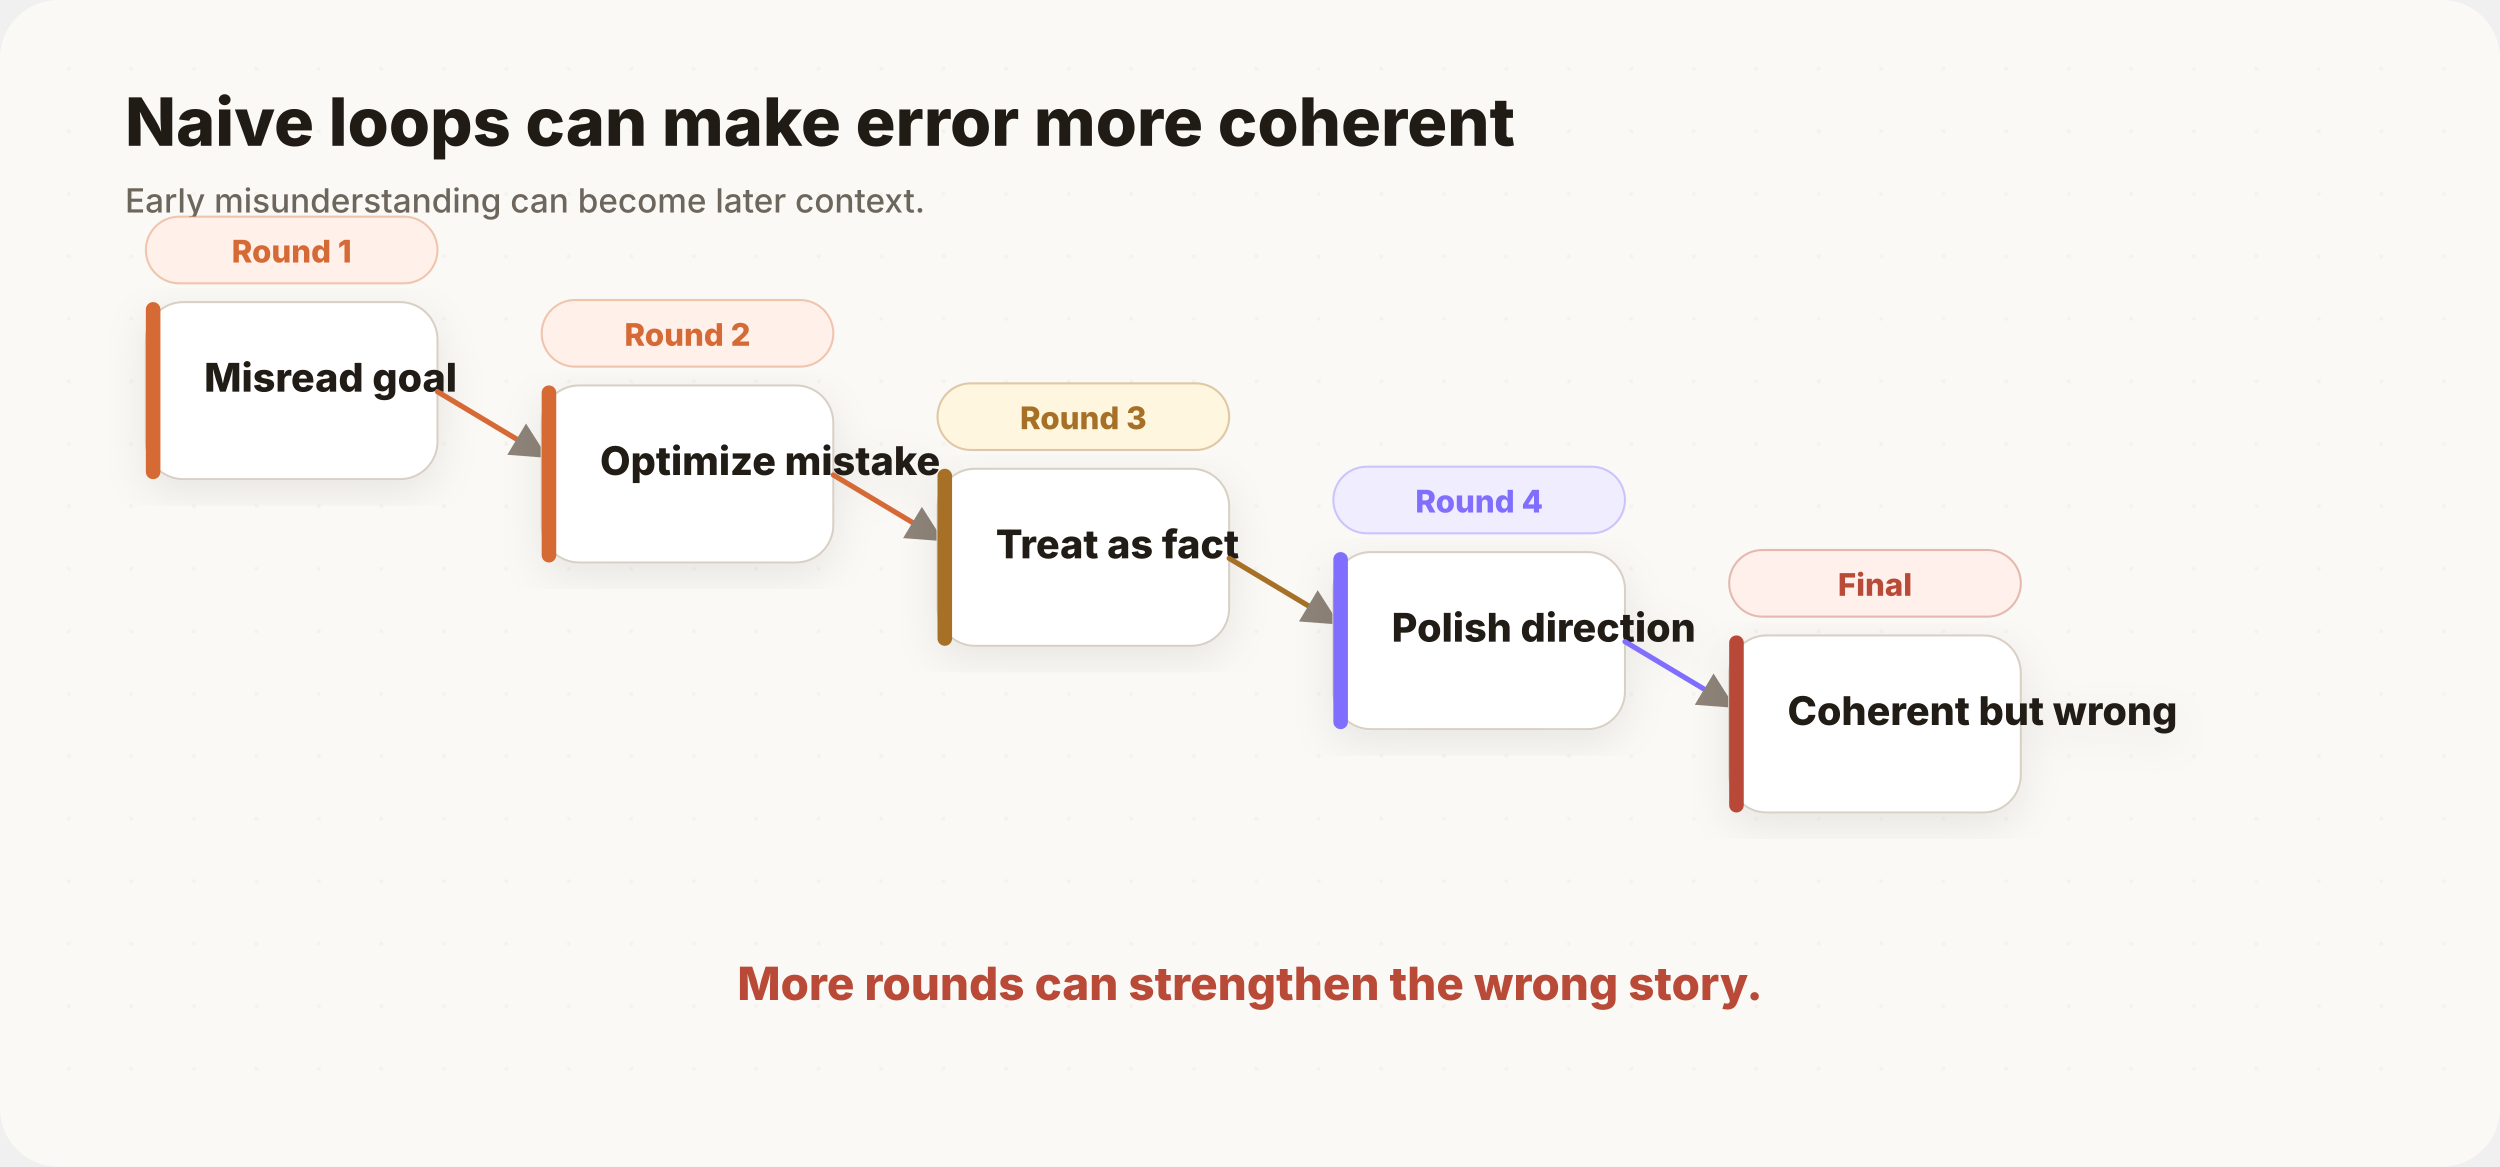
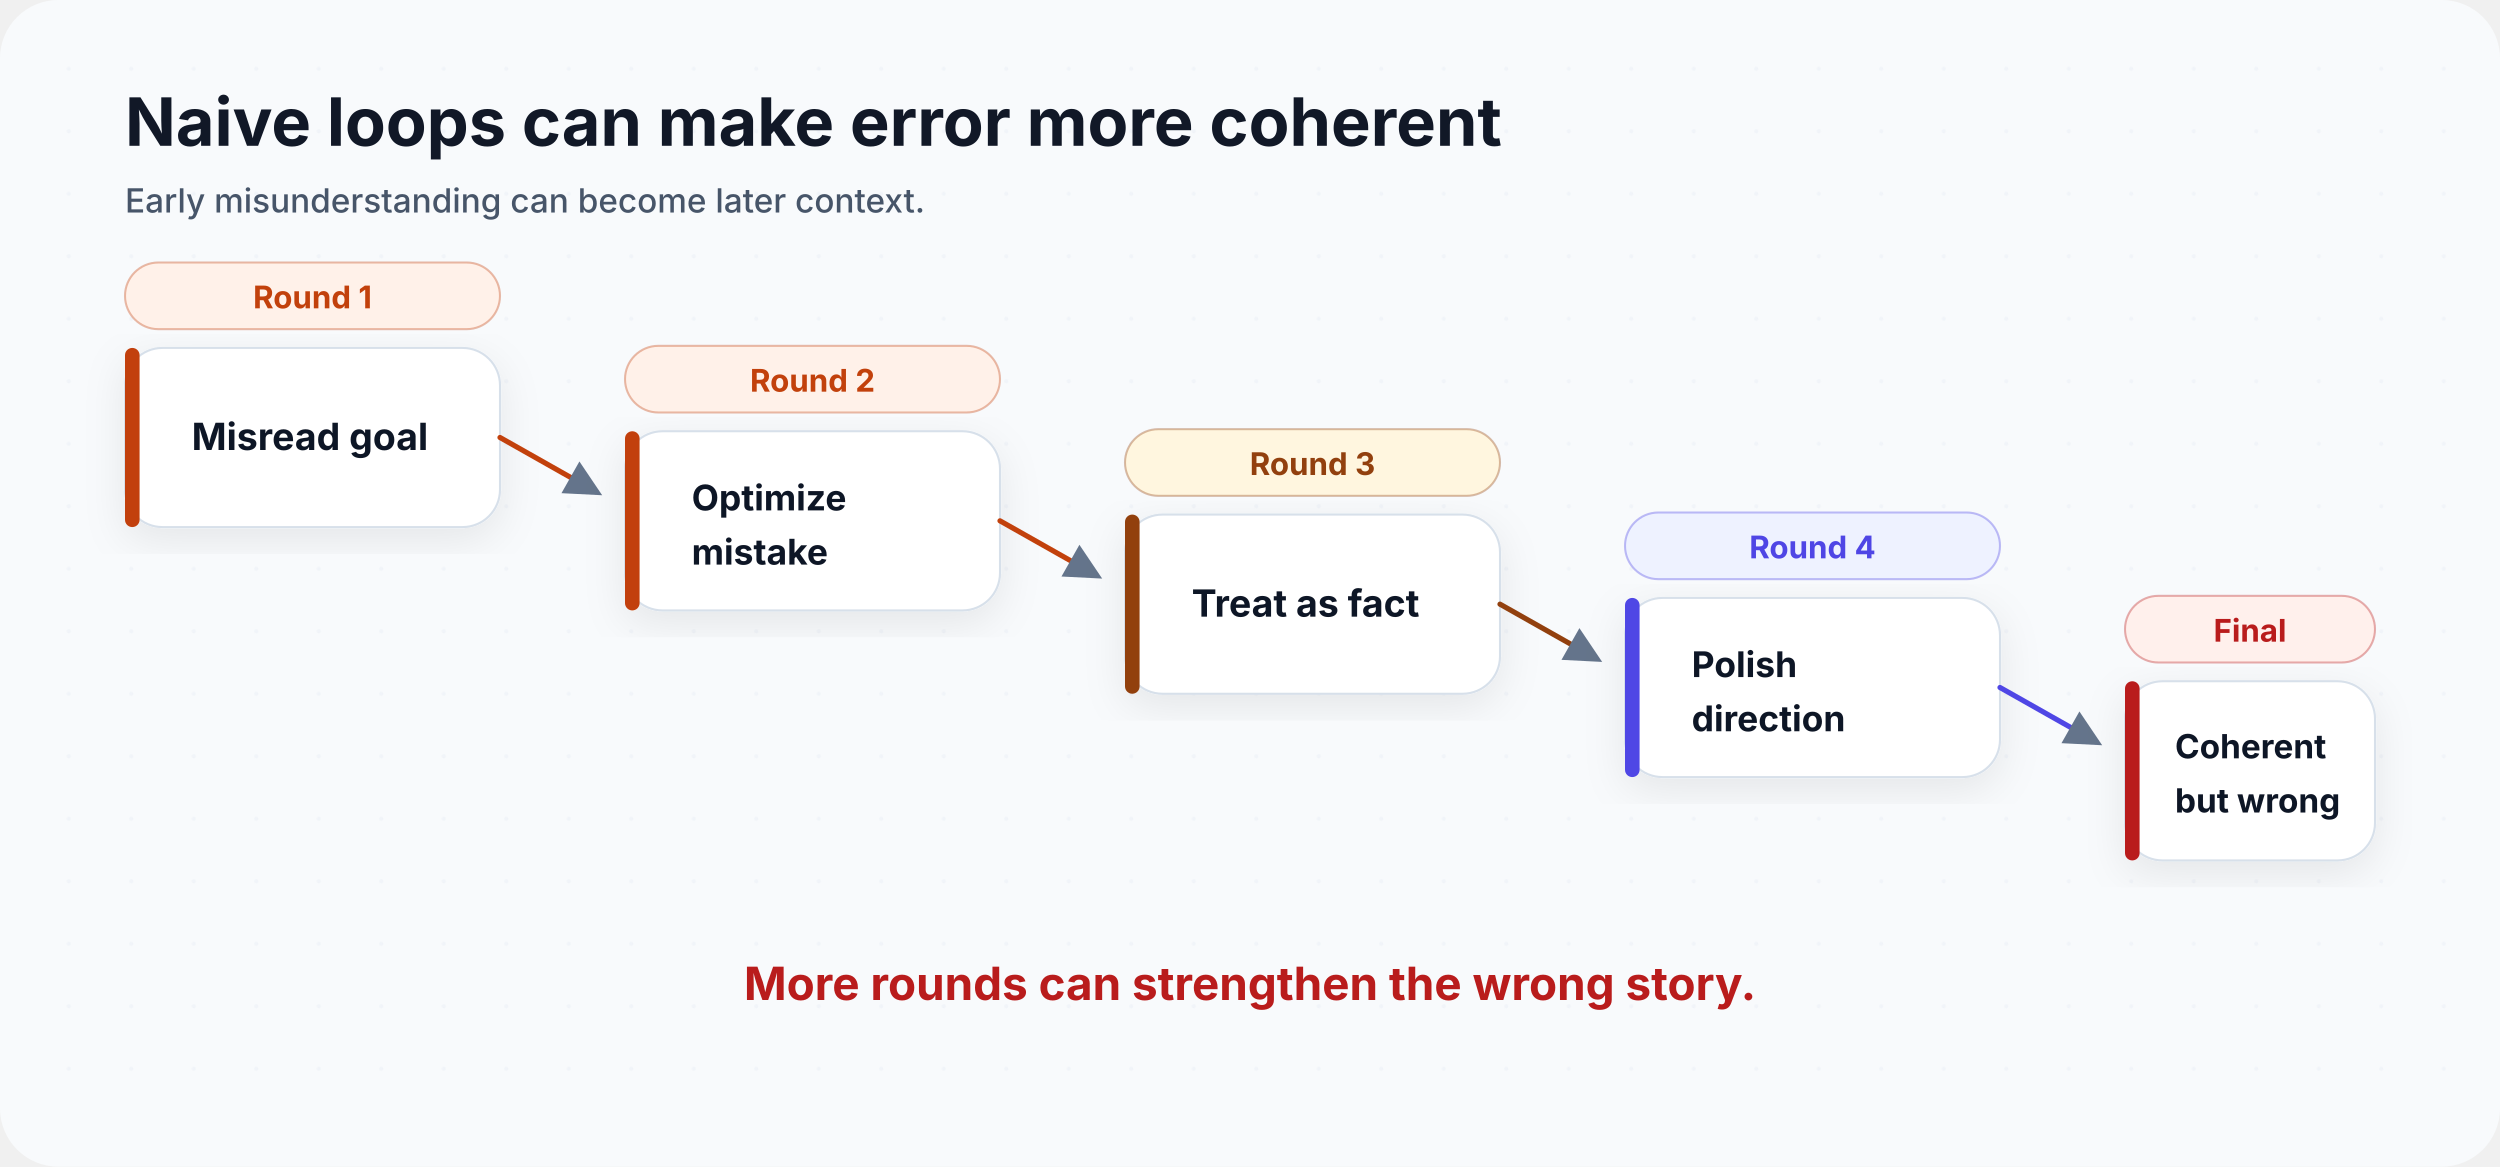
<svg xmlns="http://www.w3.org/2000/svg" width="1200" height="560" viewBox="0 0 1200 560" role="img" aria-labelledby="title desc">
  <defs>
    <filter id="shadow" x="-15%" y="-15%" width="130%" height="130%">
-       <feDropShadow dx="0" dy="6" stdDeviation="10" flood-color="#2c2118" flood-opacity="0.08" />
+       <feDropShadow dx="0" dy="6" stdDeviation="10" flood-color="#0f172a" flood-opacity="0.08" />
    </filter>
    <marker id="arrow" viewBox="0 0 10 10" refX="8" refY="5" markerWidth="7" markerHeight="7" orient="auto-start-reverse">
-       <path d="M0,0 L10,5 L0,10 Z" fill="#8d8378" />
+       <path d="M0,0 L10,5 L0,10 Z" fill="#64748b" />
    </marker>
    <pattern id="dots" width="30" height="30" patternUnits="userSpaceOnUse">
-       <circle cx="3" cy="3" r="1" fill="#e8dfd3" opacity="0.6" />
+       <circle cx="3" cy="3" r="1" fill="#dbe3ee" opacity="0.6" />
    </pattern>
  </defs>
-   <rect width="1200" height="560" rx="28" fill="#faf9f6" />
+   <rect width="1200" height="560" rx="28" fill="#f8fafc" />
  <rect x="20" y="20" width="1160" height="520" rx="24" fill="url(#dots)" opacity="0.4" />
-   <text x="60" y="70" font-family="Inter, 'Noto Sans SC', 'PingFang SC', 'Microsoft YaHei', sans-serif" font-size="32" font-weight="760" fill="#211b15">Naive loops can make error more coherent</text>
-   <text x="60" y="102" font-family="Inter, 'Noto Sans SC', 'PingFang SC', 'Microsoft YaHei', sans-serif" font-size="16" font-weight="500" fill="#6d665d">Early misunderstanding can become later context.</text>
-   <rect x="70" y="104" width="140" height="32" rx="16" fill="#fff1e9" stroke="#d66a36" stroke-opacity="0.35" />
-   <text x="140" y="126" text-anchor="middle" font-family="Inter, 'Noto Sans SC', 'PingFang SC', 'Microsoft YaHei', sans-serif" font-size="15" font-weight="760" fill="#d66a36">Round 1</text>
+   <text x="60" y="70" font-family="Inter, 'Noto Sans SC', 'PingFang SC', 'Microsoft YaHei', sans-serif" font-size="32" font-weight="700" fill="#111827">Naive loops can make error more coherent</text>
+   <text x="60" y="102" font-family="Inter, 'Noto Sans SC', 'PingFang SC', 'Microsoft YaHei', sans-serif" font-size="16" font-weight="500" fill="#475569">Early misunderstanding can become later context.</text>
+   <rect x="60" y="126" width="180" height="32" rx="16" fill="#fff1e9" stroke="#c2410c" stroke-opacity="0.35" />
+   <text x="150" y="148" text-anchor="middle" font-family="Inter, 'Noto Sans SC', 'PingFang SC', 'Microsoft YaHei', sans-serif" font-size="15" font-weight="700" fill="#c2410c">Round 1</text>
  <g filter="url(#shadow)">
-     <rect x="70" y="145" width="140" height="85" rx="18" fill="#ffffff" stroke="#d9d0c5" />
-     <rect x="70" y="145" width="7" height="85" rx="3.5" fill="#d66a36" />
-     <text x="98" y="188" font-family="Inter, 'Noto Sans SC', 'PingFang SC', 'Microsoft YaHei', sans-serif" font-size="19" font-weight="760" fill="#211b15">Misread goal</text>
+     <rect x="60" y="167" width="180" height="86" rx="18" fill="#ffffff" stroke="#d7e0ea" />
+     <rect x="60" y="167" width="7" height="86" rx="3.5" fill="#c2410c" />
+     <text x="92" y="216" font-family="Inter, 'Noto Sans SC', 'PingFang SC', 'Microsoft YaHei', sans-serif" font-size="18" font-weight="700" fill="#111827">Misread goal</text>
  </g>
-   <path d="M210,188 L260,218" fill="none" stroke="#d66a36" stroke-width="2.5" stroke-linecap="round" marker-end="url(#arrow)" />
-   <rect x="260" y="144" width="140" height="32" rx="16" fill="#fff1e9" stroke="#d66a36" stroke-opacity="0.35" />
-   <text x="330" y="166" text-anchor="middle" font-family="Inter, 'Noto Sans SC', 'PingFang SC', 'Microsoft YaHei', sans-serif" font-size="15" font-weight="760" fill="#d66a36">Round 2</text>
+   <path d="M240,210 L286,236" fill="none" stroke="#c2410c" stroke-width="2.5" stroke-linecap="round" marker-end="url(#arrow)" />
+   <rect x="300" y="166" width="180" height="32" rx="16" fill="#fff1e9" stroke="#c2410c" stroke-opacity="0.35" />
+   <text x="390" y="188" text-anchor="middle" font-family="Inter, 'Noto Sans SC', 'PingFang SC', 'Microsoft YaHei', sans-serif" font-size="15" font-weight="700" fill="#c2410c">Round 2</text>
  <g filter="url(#shadow)">
-     <rect x="260" y="185" width="140" height="85" rx="18" fill="#ffffff" stroke="#d9d0c5" />
-     <rect x="260" y="185" width="7" height="85" rx="3.5" fill="#d66a36" />
-     <text x="288" y="228" font-family="Inter, 'Noto Sans SC', 'PingFang SC', 'Microsoft YaHei', sans-serif" font-size="19" font-weight="760" fill="#211b15">Optimize mistake</text>
+     <rect x="300" y="207" width="180" height="86" rx="18" fill="#ffffff" stroke="#d7e0ea" />
+     <rect x="300" y="207" width="7" height="86" rx="3.5" fill="#c2410c" />
+     <text x="332" y="245" font-family="Inter, 'Noto Sans SC', 'PingFang SC', 'Microsoft YaHei', sans-serif" font-size="17" font-weight="700" fill="#111827">Optimize</text>
+     <text x="332" y="271" font-family="Inter, 'Noto Sans SC', 'PingFang SC', 'Microsoft YaHei', sans-serif" font-size="17" font-weight="700" fill="#111827">mistake</text>
  </g>
-   <path d="M400,228 L450,258" fill="none" stroke="#d66a36" stroke-width="2.5" stroke-linecap="round" marker-end="url(#arrow)" />
-   <rect x="450" y="184" width="140" height="32" rx="16" fill="#fff6df" stroke="#a67027" stroke-opacity="0.35" />
-   <text x="520" y="206" text-anchor="middle" font-family="Inter, 'Noto Sans SC', 'PingFang SC', 'Microsoft YaHei', sans-serif" font-size="15" font-weight="760" fill="#a67027">Round 3</text>
+   <path d="M480,250 L526,276" fill="none" stroke="#c2410c" stroke-width="2.5" stroke-linecap="round" marker-end="url(#arrow)" />
+   <rect x="540" y="206" width="180" height="32" rx="16" fill="#fff6df" stroke="#92400e" stroke-opacity="0.35" />
+   <text x="630" y="228" text-anchor="middle" font-family="Inter, 'Noto Sans SC', 'PingFang SC', 'Microsoft YaHei', sans-serif" font-size="15" font-weight="700" fill="#92400e">Round 3</text>
  <g filter="url(#shadow)">
-     <rect x="450" y="225" width="140" height="85" rx="18" fill="#ffffff" stroke="#d9d0c5" />
-     <rect x="450" y="225" width="7" height="85" rx="3.5" fill="#a67027" />
-     <text x="478" y="268" font-family="Inter, 'Noto Sans SC', 'PingFang SC', 'Microsoft YaHei', sans-serif" font-size="19" font-weight="760" fill="#211b15">Treat as fact</text>
+     <rect x="540" y="247" width="180" height="86" rx="18" fill="#ffffff" stroke="#d7e0ea" />
+     <rect x="540" y="247" width="7" height="86" rx="3.5" fill="#92400e" />
+     <text x="572" y="296" font-family="Inter, 'Noto Sans SC', 'PingFang SC', 'Microsoft YaHei', sans-serif" font-size="18" font-weight="700" fill="#111827">Treat as fact</text>
  </g>
-   <path d="M590,268 L640,298" fill="none" stroke="#a67027" stroke-width="2.5" stroke-linecap="round" marker-end="url(#arrow)" />
-   <rect x="640" y="224" width="140" height="32" rx="16" fill="#f0edff" stroke="#806eff" stroke-opacity="0.35" />
-   <text x="710" y="246" text-anchor="middle" font-family="Inter, 'Noto Sans SC', 'PingFang SC', 'Microsoft YaHei', sans-serif" font-size="15" font-weight="760" fill="#806eff">Round 4</text>
+   <path d="M720,290 L766,316" fill="none" stroke="#92400e" stroke-width="2.5" stroke-linecap="round" marker-end="url(#arrow)" />
+   <rect x="780" y="246" width="180" height="32" rx="16" fill="#eef2ff" stroke="#4f46e5" stroke-opacity="0.35" />
+   <text x="870" y="268" text-anchor="middle" font-family="Inter, 'Noto Sans SC', 'PingFang SC', 'Microsoft YaHei', sans-serif" font-size="15" font-weight="700" fill="#4f46e5">Round 4</text>
  <g filter="url(#shadow)">
-     <rect x="640" y="265" width="140" height="85" rx="18" fill="#ffffff" stroke="#d9d0c5" />
-     <rect x="640" y="265" width="7" height="85" rx="3.5" fill="#806eff" />
-     <text x="668" y="308" font-family="Inter, 'Noto Sans SC', 'PingFang SC', 'Microsoft YaHei', sans-serif" font-size="19" font-weight="760" fill="#211b15">Polish direction</text>
+     <rect x="780" y="287" width="180" height="86" rx="18" fill="#ffffff" stroke="#d7e0ea" />
+     <rect x="780" y="287" width="7" height="86" rx="3.5" fill="#4f46e5" />
+     <text x="812" y="325" font-family="Inter, 'Noto Sans SC', 'PingFang SC', 'Microsoft YaHei', sans-serif" font-size="17" font-weight="700" fill="#111827">Polish</text>
+     <text x="812" y="351" font-family="Inter, 'Noto Sans SC', 'PingFang SC', 'Microsoft YaHei', sans-serif" font-size="17" font-weight="700" fill="#111827">direction</text>
  </g>
-   <path d="M780,308 L830,338" fill="none" stroke="#806eff" stroke-width="2.5" stroke-linecap="round" marker-end="url(#arrow)" />
-   <rect x="830" y="264" width="140" height="32" rx="16" fill="#fff0ec" stroke="#b84a37" stroke-opacity="0.35" />
-   <text x="900" y="286" text-anchor="middle" font-family="Inter, 'Noto Sans SC', 'PingFang SC', 'Microsoft YaHei', sans-serif" font-size="15" font-weight="760" fill="#b84a37">Final</text>
+   <path d="M960,330 L1006,356" fill="none" stroke="#4f46e5" stroke-width="2.5" stroke-linecap="round" marker-end="url(#arrow)" />
+   <rect x="1020" y="286" width="120" height="32" rx="16" fill="#fff0ec" stroke="#b91c1c" stroke-opacity="0.35" />
+   <text x="1080" y="308" text-anchor="middle" font-family="Inter, 'Noto Sans SC', 'PingFang SC', 'Microsoft YaHei', sans-serif" font-size="15" font-weight="700" fill="#b91c1c">Final</text>
  <g filter="url(#shadow)">
-     <rect x="830" y="305" width="140" height="85" rx="18" fill="#ffffff" stroke="#d9d0c5" />
-     <rect x="830" y="305" width="7" height="85" rx="3.5" fill="#b84a37" />
-     <text x="858" y="348" font-family="Inter, 'Noto Sans SC', 'PingFang SC', 'Microsoft YaHei', sans-serif" font-size="19" font-weight="760" fill="#211b15">Coherent but wrong</text>
+     <rect x="1020" y="327" width="120" height="86" rx="18" fill="#ffffff" stroke="#d7e0ea" />
+     <rect x="1020" y="327" width="7" height="86" rx="3.5" fill="#b91c1c" />
+     <text x="1044" y="364" font-family="Inter, 'Noto Sans SC', 'PingFang SC', 'Microsoft YaHei', sans-serif" font-size="16" font-weight="700" fill="#111827">Coherent</text>
+     <text x="1044" y="390" font-family="Inter, 'Noto Sans SC', 'PingFang SC', 'Microsoft YaHei', sans-serif" font-size="16" font-weight="700" fill="#111827">but wrong</text>
  </g>
-   <text x="600" y="480" text-anchor="middle" font-family="Inter, 'Noto Sans SC', 'PingFang SC', 'Microsoft YaHei', sans-serif" font-size="22" font-weight="760" fill="#b84a37">More rounds can strengthen the wrong story.</text>
+   <text x="600" y="480" text-anchor="middle" font-family="Inter, 'Noto Sans SC', 'PingFang SC', 'Microsoft YaHei', sans-serif" font-size="22" font-weight="700" fill="#b91c1c">More rounds can strengthen the wrong story.</text>
</svg>
